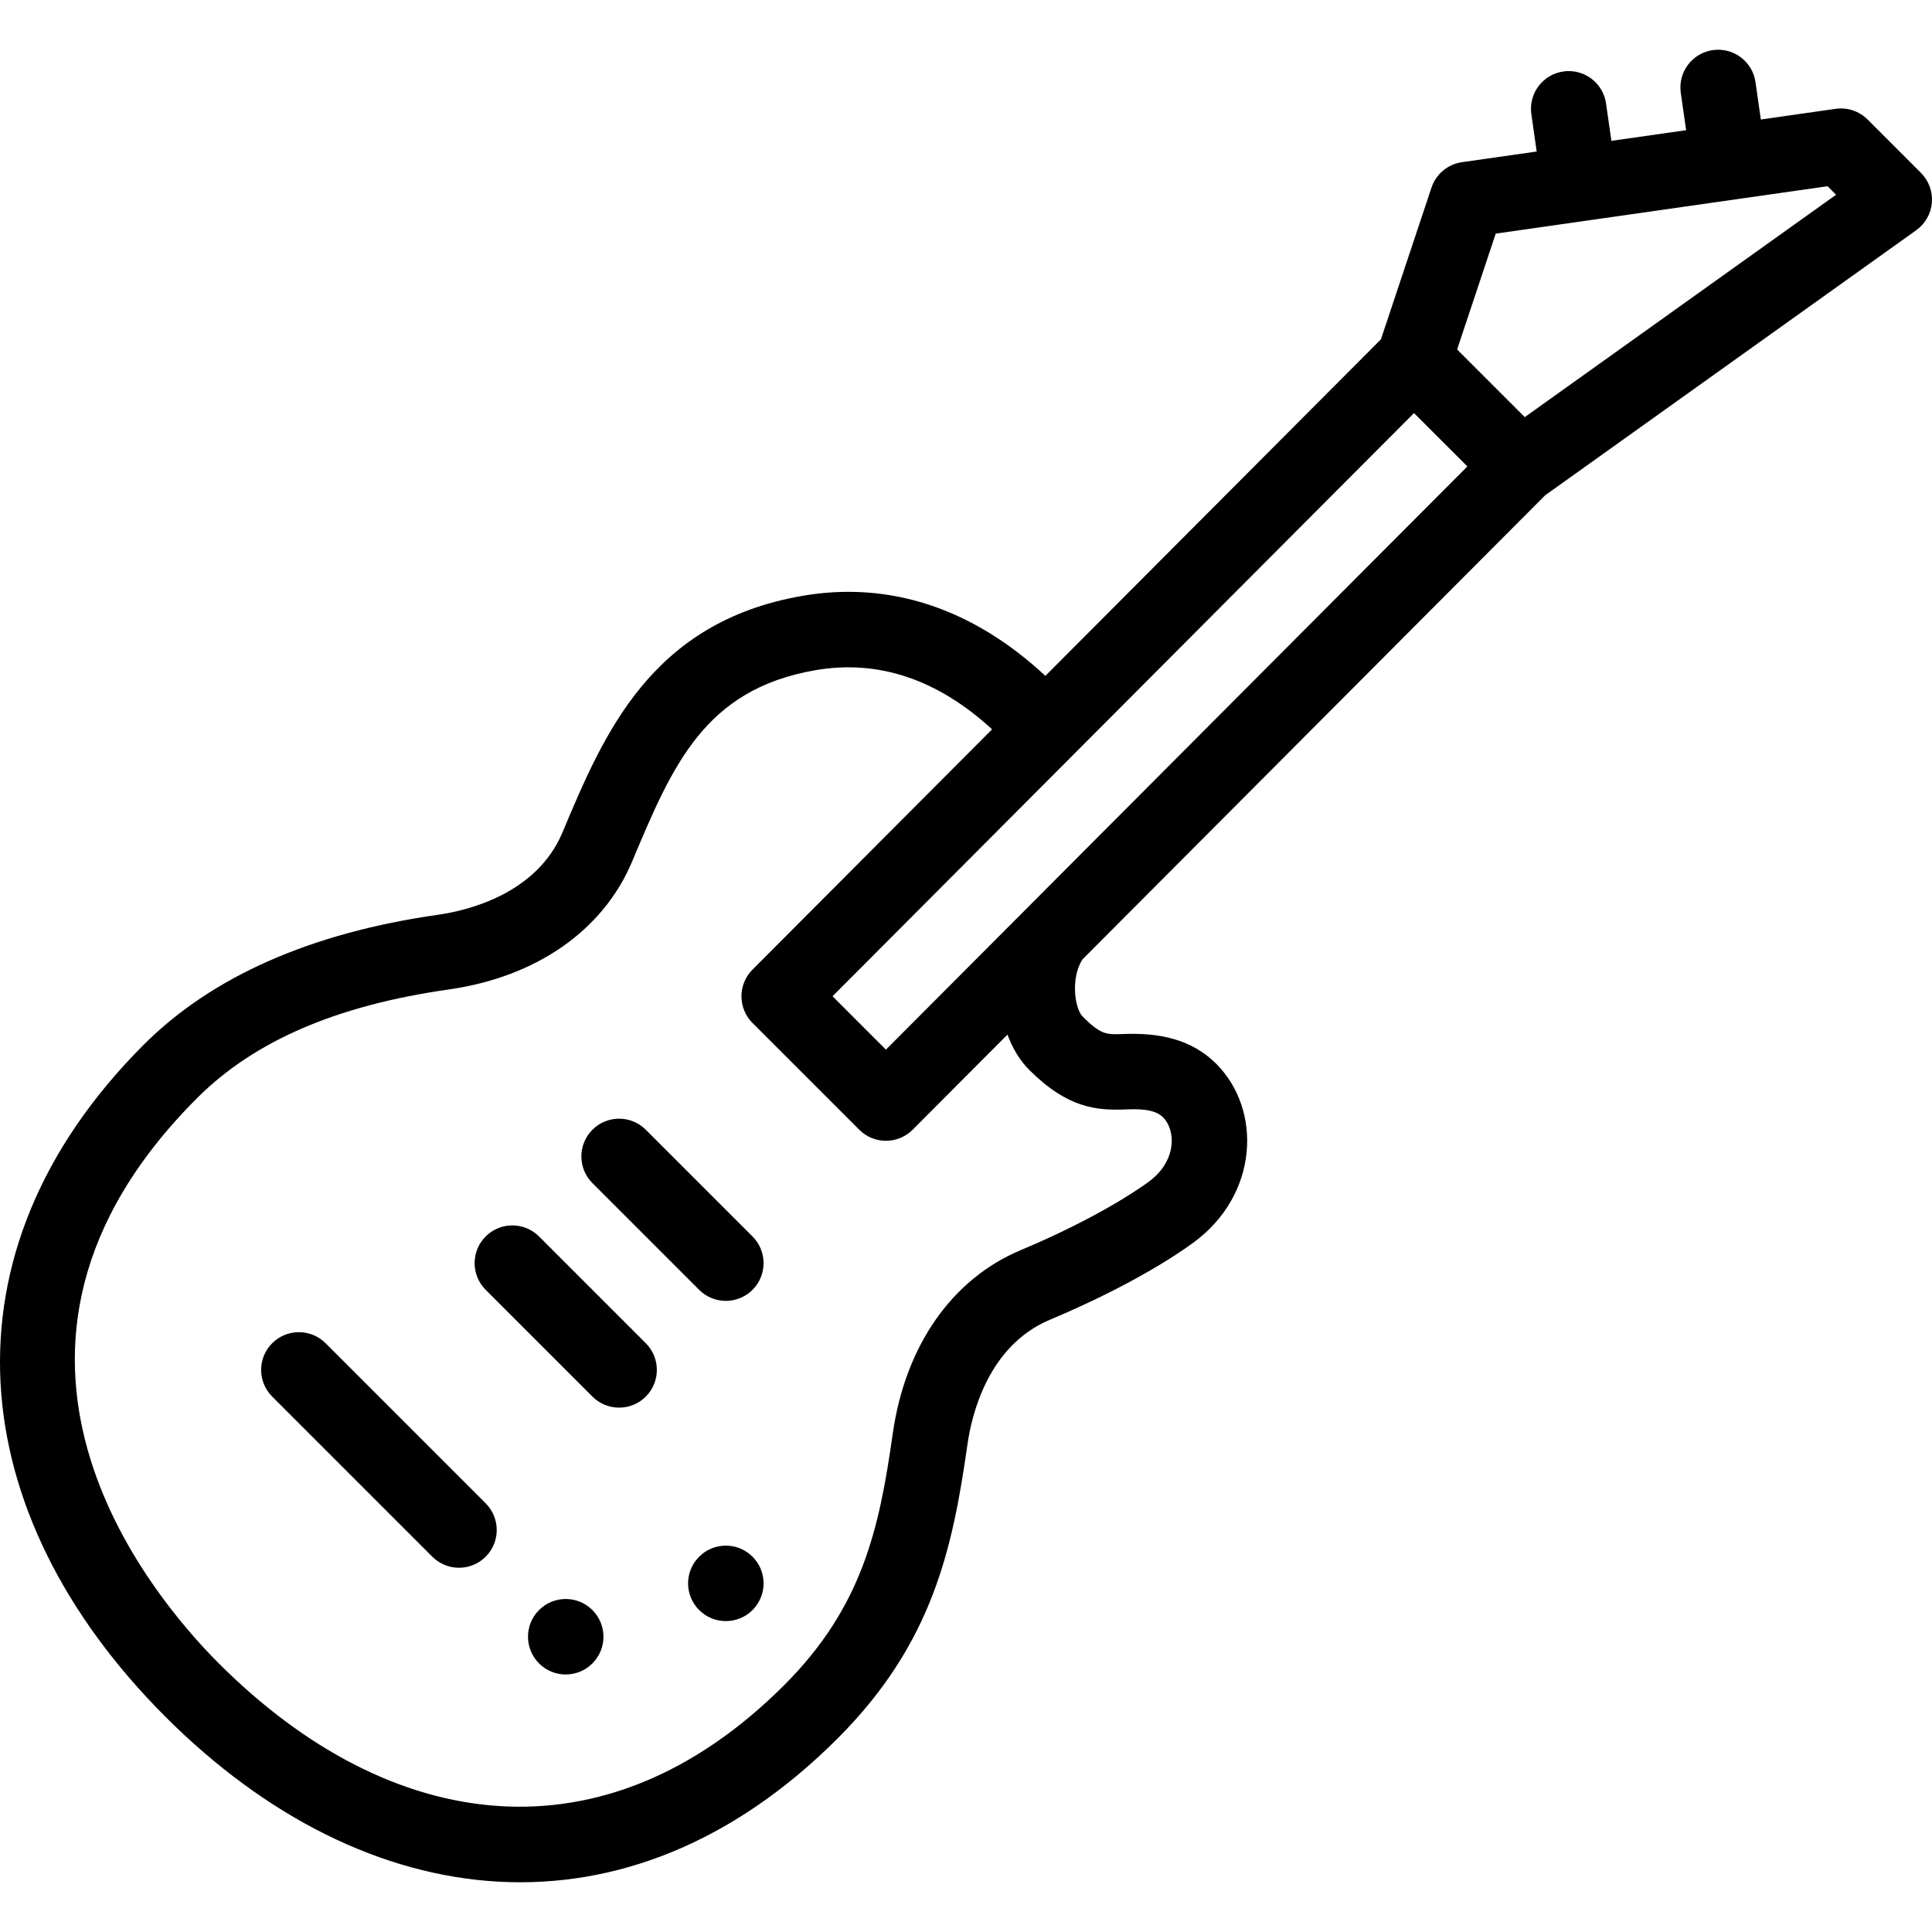
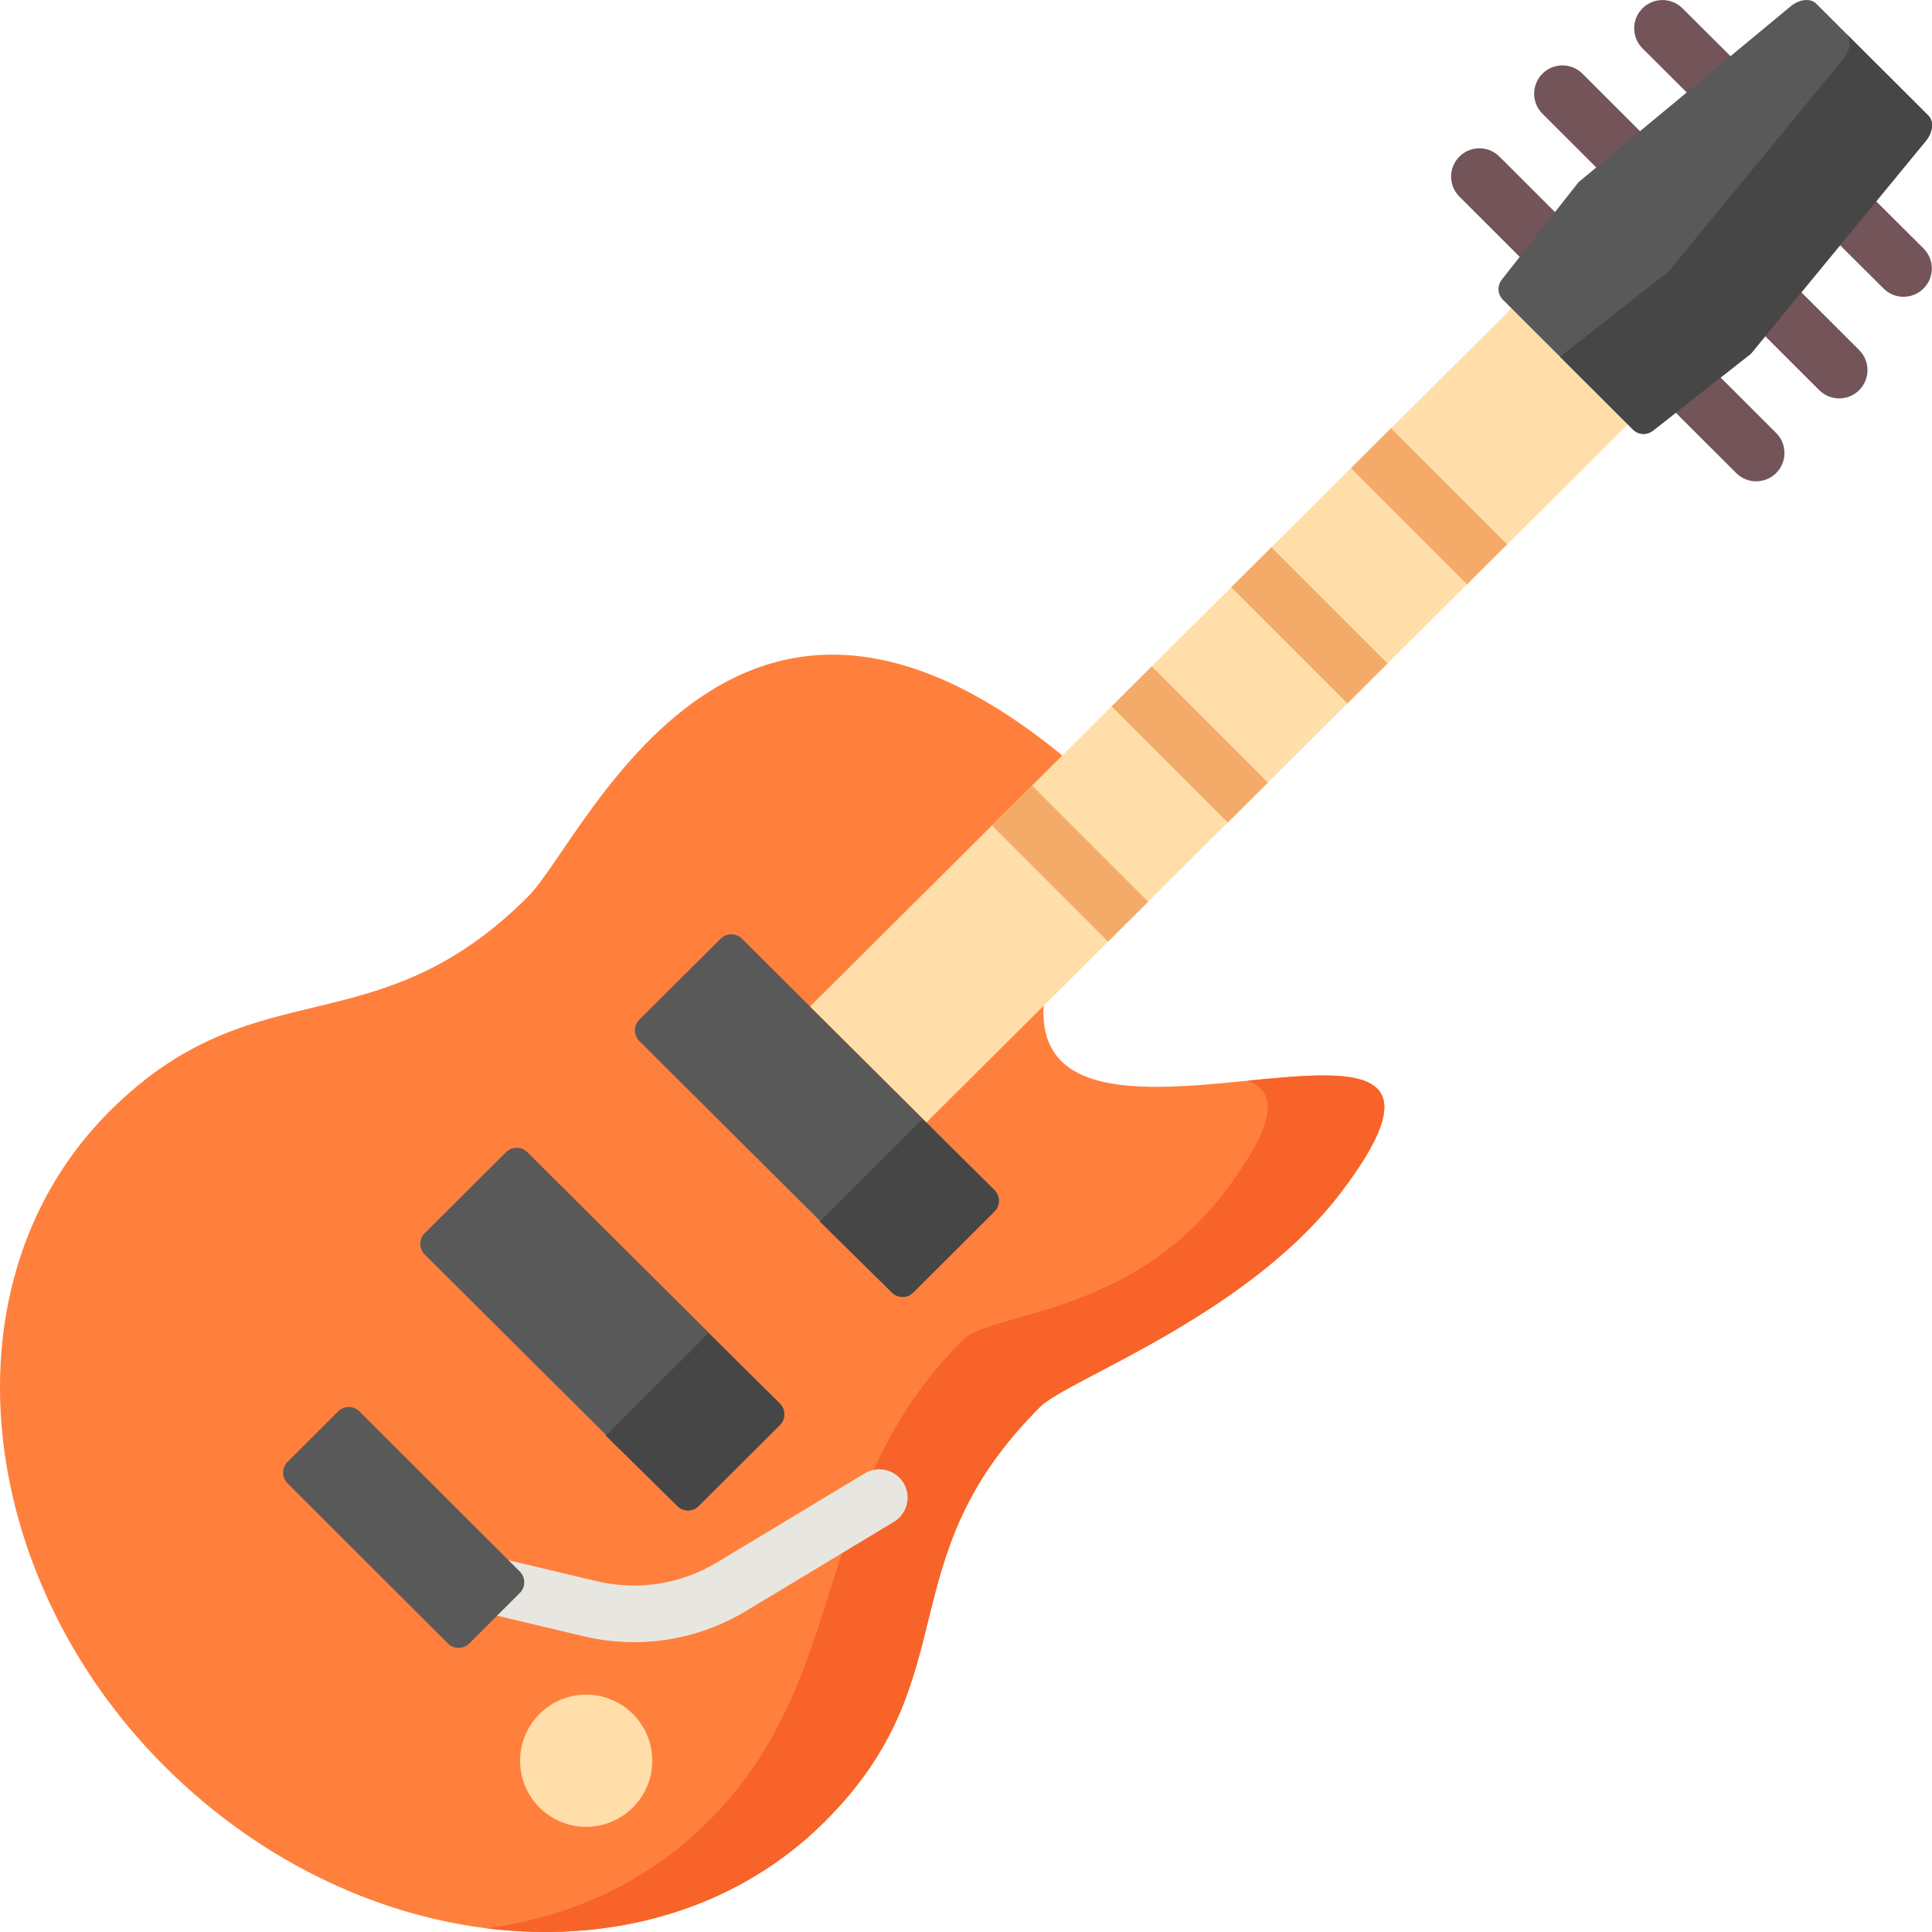
<svg xmlns="http://www.w3.org/2000/svg" version="1.1" id="Capa_1" x="0px" y="0px" viewBox="0 0 512 512" style="enable-background:new 0 0 512 512;" xml:space="preserve">
+   <path style="fill:#FF803C;" d="M139.911,237.64c-40.751,40.701-72.005,18.178-110.759,56.751  C-16.039,339.37-6.793,417.925,43.784,468.264c52.284,52.039,130.479,58.57,174.667,14.589  c38.638-38.457,16.203-69.146,57.208-110.041c7.348-7.328,54.912-24.028,79.847-56.991c60.491-79.964-144.48,38.09-56.838-99.987  C198.803,116.092,155.828,221.742,139.911,237.64z" />
+   <path style="fill:#F76328;" d="M330.626,286.404c7.748,2.851,8.118,10.721-6.025,29.418c-24.936,32.963-62.031,31.89-69.379,39.218  c-41.006,40.896-29.039,89.357-67.677,127.814c-16.032,15.957-36.542,25.258-58.665,28.156c33.457,4.191,66.25-4.945,89.57-28.156  c38.638-38.457,16.203-69.146,57.208-110.041c7.348-7.328,54.912-24.028,79.847-56.991  C381.528,281.424,358.426,283.668,330.626,286.404z" />
+   <path style="fill:#595959;" d="M236.353,342.501l-66.925-66.611c-1.571-1.564-1.571-4.107,0-5.67l21.553-21.452  c1.561-1.553,4.083-1.553,5.644,0l66.925,66.611c1.571,1.564,1.571,4.107,0,5.67l-21.553,21.452  C240.436,344.054,237.914,344.054,236.353,342.501z" />
+   <path style="fill:#464646;" d="M236.393,342.571l-19.129-18.833l27.178-27.14l19.08,18.785c1.584,1.559,1.593,4.11,0.02,5.681  l-21.517,21.487C240.472,344.103,237.958,344.112,236.393,342.571z" />
+   <path style="fill:#595959;" d="M179.486,399.078l-66.925-66.611c-1.571-1.564-1.571-4.107,0-5.67l21.553-21.452  c1.561-1.553,4.083-1.553,5.644,0l66.925,66.611c1.571,1.564,1.571,4.107,0,5.67l-21.553,21.452  C183.569,400.631,181.046,400.631,179.486,399.078z" />
+   <path style="fill:#464646;" d="M179.526,399.149l-18.971-18.675l27.178-27.14l18.922,18.627c1.584,1.559,1.593,4.111,0.02,5.681  l-21.517,21.487C183.605,400.681,181.091,400.69,179.526,399.149z" />
+   <circle style="fill:#FFDEA9;" cx="155.34" cy="466.611" r="17.512" />
  <g>
-     <g>
-       <path d="M199.425,412.541c-3.9-3.91-10.241-3.91-14.141,0c-3.91,3.9-3.91,10.231,0,14.141c3.9,3.9,10.241,3.9,14.141,0    C203.336,422.772,203.336,416.441,199.425,412.541z" />
-     </g>
+     <path style="fill:#735458;" d="M504.456,78.652c-1.918,0-3.836-0.731-5.3-2.193l-63.881-63.641   c-2.931-2.927-2.934-7.676-0.007-10.606c2.928-2.931,7.677-2.934,10.606-0.007l63.881,63.641c2.931,2.927,2.934,7.676,0.007,10.606   C508.298,77.919,506.377,78.652,504.456,78.652z" />
+     <path style="fill:#735458;" d="M487.404,105.579c-1.918,0-3.836-0.731-5.3-2.193l-73.34-73.25   c-2.931-2.927-2.934-7.676-0.007-10.607c2.928-2.93,7.677-2.934,10.606-0.006l73.34,73.25c2.931,2.927,2.934,7.676,0.007,10.607   C491.246,104.845,489.325,105.579,487.404,105.579z" />
+     <path style="fill:#735458;" d="M465.402,127.554c-1.918,0-3.836-0.731-5.3-2.193l-73.34-73.25   c-2.931-2.927-2.934-7.676-0.007-10.607c2.928-2.931,7.677-2.933,10.606-0.006l73.34,73.25c2.931,2.927,2.934,7.676,0.007,10.607   C469.244,126.82,467.323,127.554,465.402,127.554z" />
  </g>
+   <path style="fill:#E8E6E1;" d="M168.043,435.194c-4.486,0-9.003-0.525-13.472-1.588l-36.462-8.674  c-4.03-0.958-6.52-5.002-5.561-9.032c0.958-4.028,5-6.518,9.031-5.561l36.462,8.674c10.979,2.612,22.346,0.842,32.006-4.98  l39.109-23.571c3.547-2.137,8.156-0.996,10.295,2.552c2.138,3.548,0.995,8.157-2.553,10.295L197.79,426.88  C188.678,432.373,178.44,435.194,168.043,435.194z" />
+   <path style="fill:#595959;" d="M118.7,435.538L76.2,393.09c-1.564-1.563-1.564-4.098,0-5.66l13.408-13.392  c1.562-1.56,4.092-1.56,5.653,0l42.5,42.448c1.564,1.563,1.564,4.098,0,5.66l-13.408,13.392  C122.792,437.097,120.262,437.097,118.7,435.538z" />
+   <polygon style="fill:#FFDEA9;" points="444.61,99.291 399.43,144.251 388.8,154.841 367.72,175.821 357.09,186.411 336.01,207.391   325.37,217.971 304.29,238.951 293.66,249.541 245.53,297.441 214.67,266.731 262.87,218.751 273.51,208.171 294.59,187.191   305.22,176.601 326.3,155.621 336.94,145.041 358.02,124.061 368.65,113.471 413.76,68.581 " />
+   <path style="fill:#595959;" d="M510.188,37.563l-46.194,56.186L438.04,114.14c-1.591,1.25-3.866,1.115-5.298-0.315l-19.31-19.283  l-15.14-15.104c-1.436-1.432-1.572-3.713-0.318-5.306l20.382-25.886l55.99-46.41c2.369-2.071,5.398-2.442,6.995-0.845l7.984,7.974  l21.685,21.644C512.599,32.196,512.238,35.204,510.188,37.563z" />
+   <path style="fill:#464646;" d="M510.188,37.563l-46.194,56.186L438.04,114.14c-1.591,1.25-3.866,1.115-5.298-0.315l-19.31-19.283  l0.01-0.01l28.752-22.592l46.183-56.186c1.999-2.287,2.369-5.172,0.948-6.789l21.685,21.644  C512.599,32.196,512.238,35.204,510.188,37.563z" />
  <g>
-     <g>
-       <path d="M156.992,426.682c-3.9-3.91-10.231-3.91-14.141,0c-3.9,3.9-3.9,10.241,0,14.141c3.91,3.91,10.241,3.91,14.141,0    C160.902,436.923,160.902,430.582,156.992,426.682z" />
-     </g>
-   </g>
-   <g>
-     <g>
-       <path d="M509.071,45.811L494.93,31.67c-2.226-2.226-5.37-3.272-8.485-2.828l-19.804,2.828l-1.416-9.904    c-0.781-5.467-5.847-9.264-11.315-8.485c-5.467,0.781-9.267,5.847-8.485,11.315l1.415,9.902l-19.804,2.828l-1.414-9.9    c-0.782-5.468-5.851-9.268-11.314-8.486c-5.468,0.781-9.268,5.847-8.486,11.314l1.414,9.9l-19.8,2.828    c-3.751,0.533-6.878,3.142-8.076,6.737l-13.398,40.203l-88.926,89.189c-19.256-17.919-41.38-25.231-64.526-21.181    c-40.077,7.01-52.49,36.572-63.442,62.653c-6.908,16.45-25.347,20.75-32.949,21.834C82.419,247.206,56.17,258.79,38.1,276.85    c-55.155,55.156-47.98,124.385,5.75,178.117c53.257,53.256,122.536,61.331,178.118,5.748    c25.167-25.178,30.482-50.23,34.429-78.013c1.085-7.608,5.384-26.047,21.836-32.956c21.435-9.004,33.722-17.282,38.009-20.424    c17.44-12.773,18.209-35.259,6.063-47.422c-6.651-6.612-15.234-8.245-24.69-7.874c-4.372,0.172-5.842,0.229-10.694-4.618    c-2.054-2.054-3.285-10.059-0.078-15.136l122.65-123.022l98.319-70.23c2.392-1.709,3.911-4.384,4.153-7.314    C512.208,50.779,511.15,47.892,509.071,45.811z M298.4,294.012c3.066-0.119,7.505-0.212,9.778,2.046    c3.565,3.57,3.63,11.719-3.755,17.128c-2.899,2.124-13.916,9.709-33.935,18.117c-18.228,7.655-30.58,25.358-33.892,48.578    c-3.557,25.035-7.935,45.843-28.773,66.69c-47.573,47.573-104.285,39.794-149.829-5.75    c-18.249-18.248-72.595-82.986-5.752-149.827c15.146-15.138,36.961-24.551,66.697-28.775c23.214-3.31,40.918-15.663,48.572-33.892    c10.69-25.458,19.134-45.567,48.449-50.695c16.699-2.924,32.459,2.34,46.953,15.646l-63.5,63.69    c-3.896,3.907-3.891,10.231,0.01,14.133l28.292,28.292c3.91,3.909,10.251,3.903,14.154-0.011l25.122-25.198    c1.322,3.59,3.245,6.826,5.79,9.37C282.978,293.74,290.72,294.324,298.4,294.012z M234.778,278.168l-14.149-14.149l154.092-154.55    l14.147,14.141L234.778,278.168z M404.081,110.537l-17.929-17.922l10.232-30.704c4.34-0.621,76.363-10.908,87.939-12.561    l2.258,2.257L404.081,110.537z" />
-     </g>
-   </g>
-   <g>
-     <g>
-       <path d="M199.425,327.673l-28.282-28.282c-3.906-3.903-10.238-3.904-14.143,0c-3.905,3.905-3.906,10.238,0,14.144l28.282,28.282    c1.953,1.952,4.512,2.929,7.072,2.929s5.119-0.977,7.072-2.929C203.331,337.912,203.332,331.579,199.425,327.673z" />
-     </g>
-   </g>
-   <g>
-     <g>
-       <path d="M171.144,355.965l-28.292-28.292c-3.905-3.904-10.238-3.904-14.144,0c-3.905,3.905-3.905,10.238,0,14.144L157,370.109    c3.906,3.905,10.238,3.905,14.144,0C175.049,366.204,175.049,359.872,171.144,355.965z" />
-     </g>
-   </g>
-   <g>
-     <g>
-       <path d="M128.711,398.399l-42.433-42.433c-3.905-3.904-10.238-3.904-14.144,0c-3.905,3.905-3.905,10.238,0,14.144l42.433,42.433    c3.906,3.905,10.238,3.905,14.144,0C132.616,408.637,132.616,402.305,128.711,398.399z" />
-     </g>
+     <polygon style="fill:#F4AB69;" points="399.43,144.251 388.8,154.841 358.02,124.061 368.65,113.471  " />
+     <polygon style="fill:#F4AB69;" points="367.72,175.821 357.09,186.411 326.3,155.621 336.94,145.041  " />
+     <polygon style="fill:#F4AB69;" points="336.01,207.391 325.37,217.971 294.59,187.191 305.22,176.601  " />
+     <polygon style="fill:#F4AB69;" points="304.29,238.951 293.66,249.541 262.87,218.751 273.51,208.171  " />
  </g>
  <g>
</g>
  <g>
</g>
  <g>
</g>
  <g>
</g>
  <g>
</g>
  <g>
</g>
  <g>
</g>
  <g>
</g>
  <g>
</g>
  <g>
</g>
  <g>
</g>
  <g>
</g>
  <g>
</g>
  <g>
</g>
  <g>
</g>
</svg>
